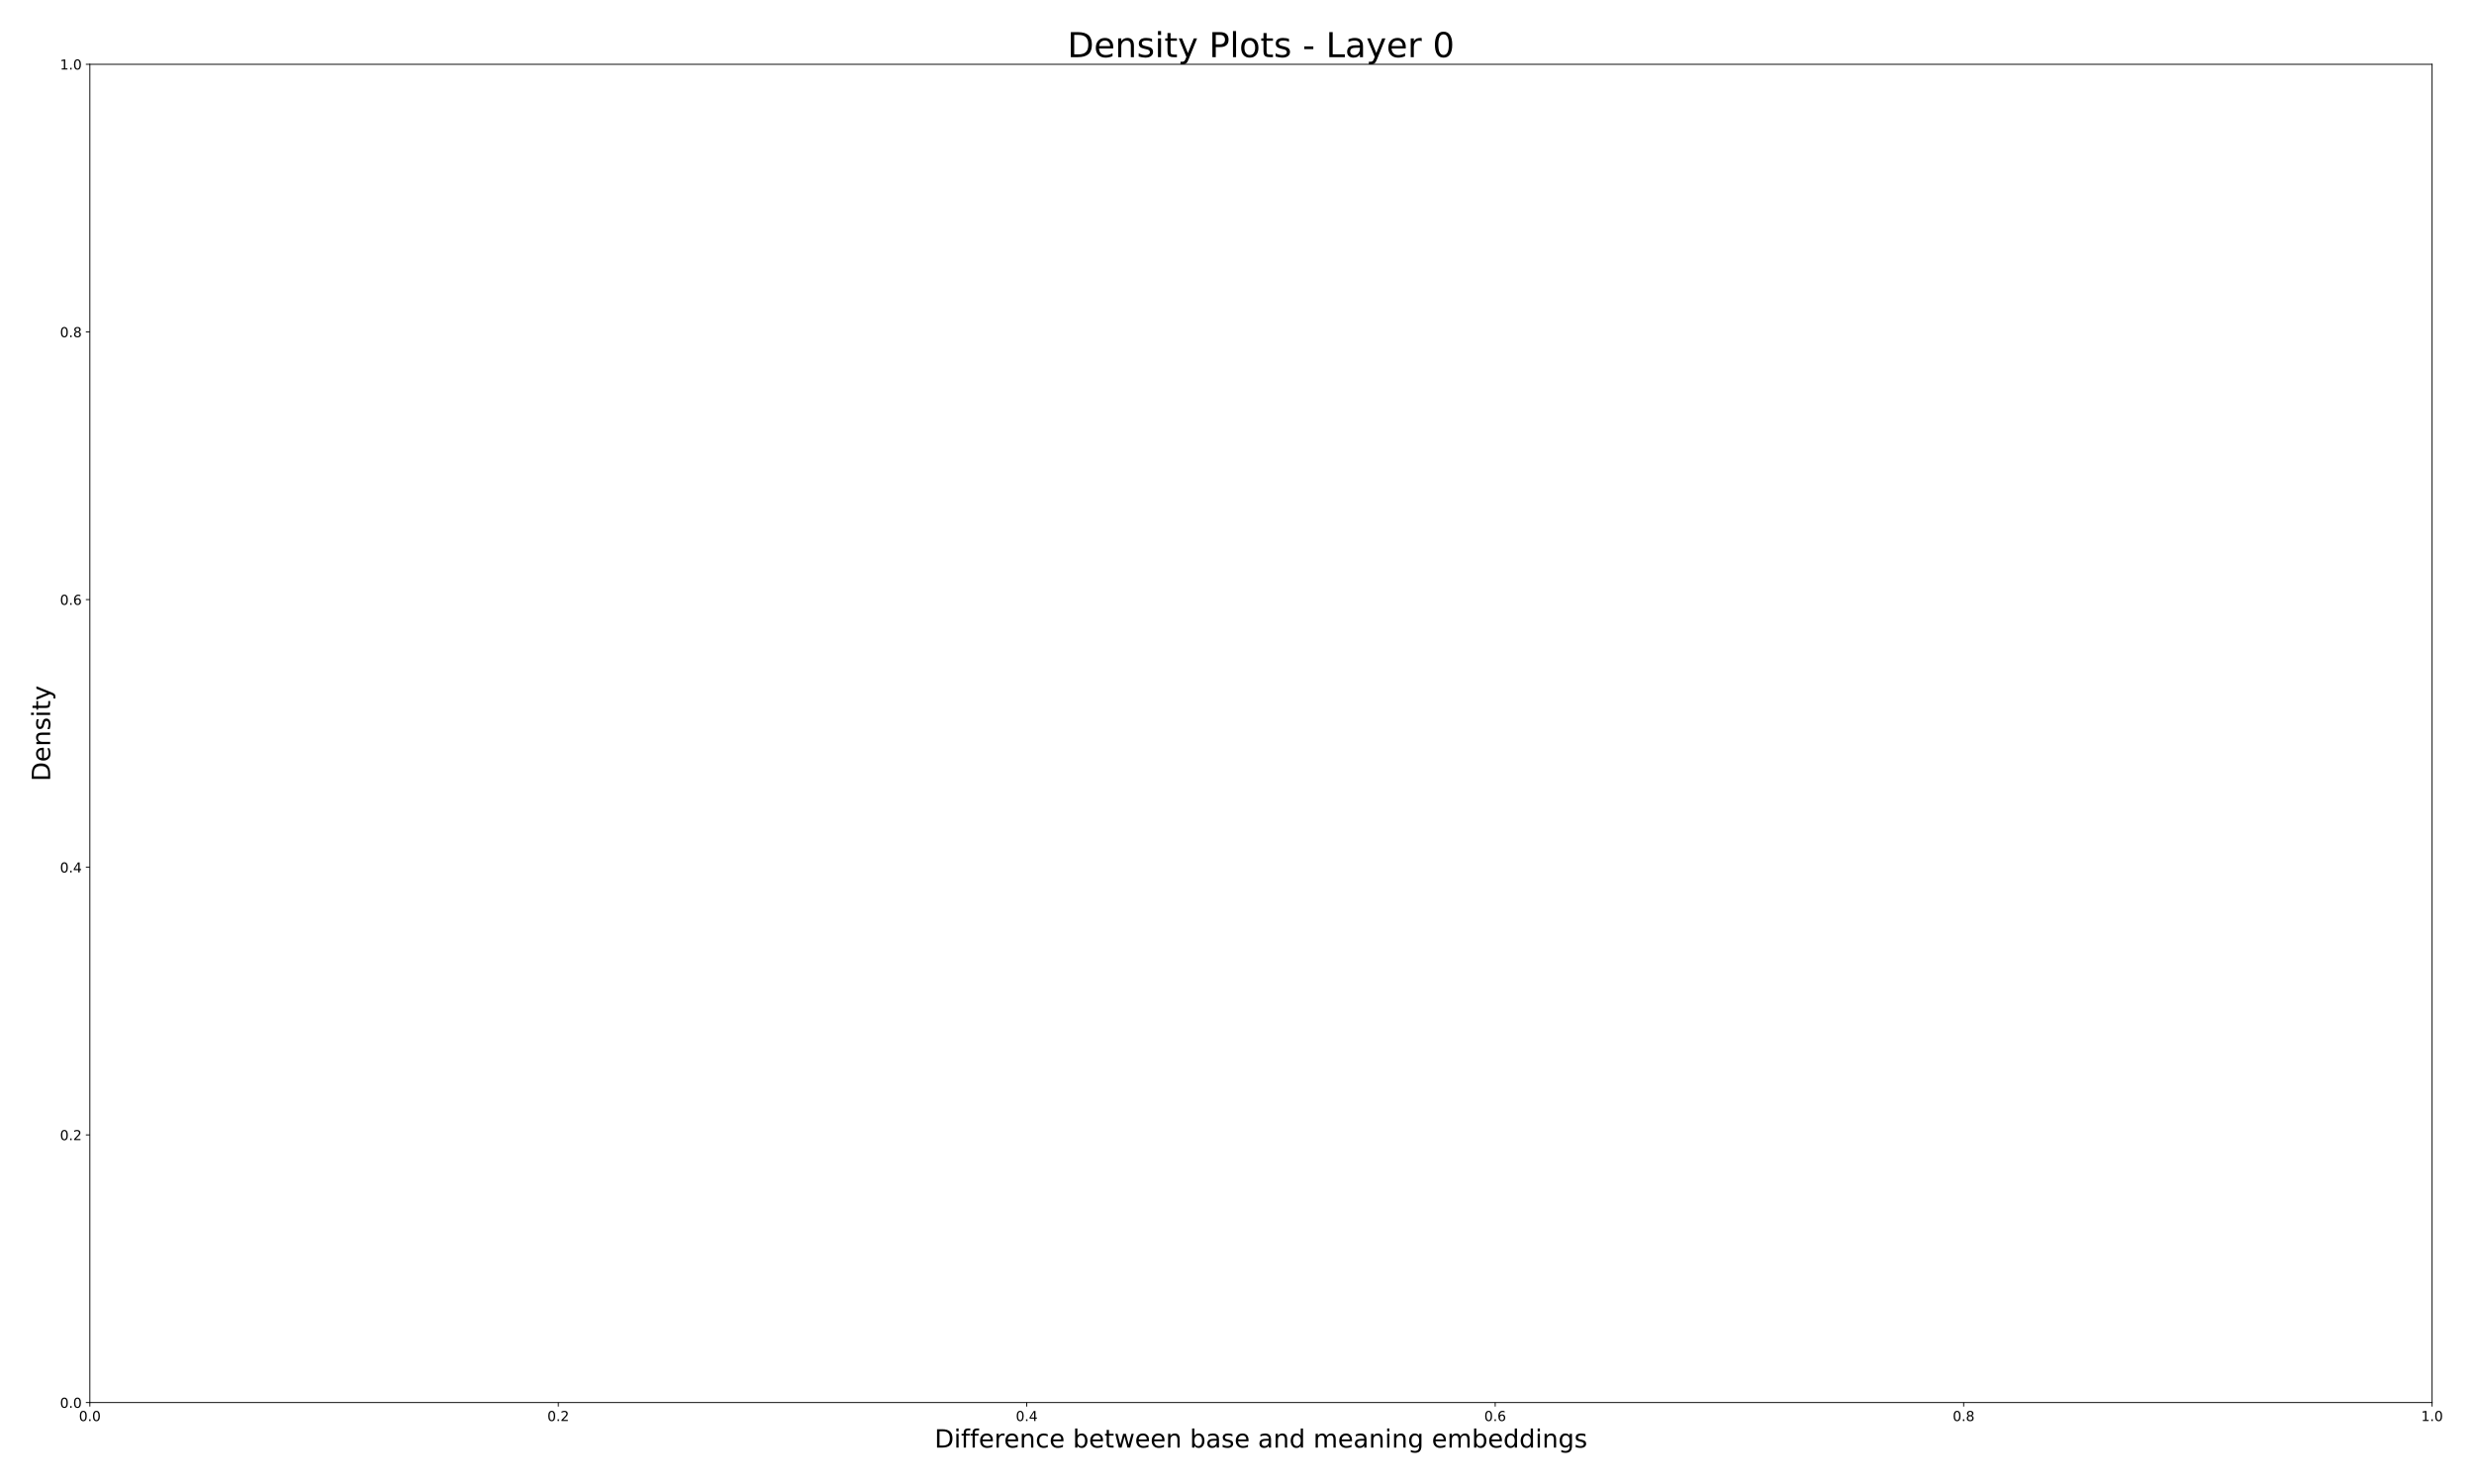
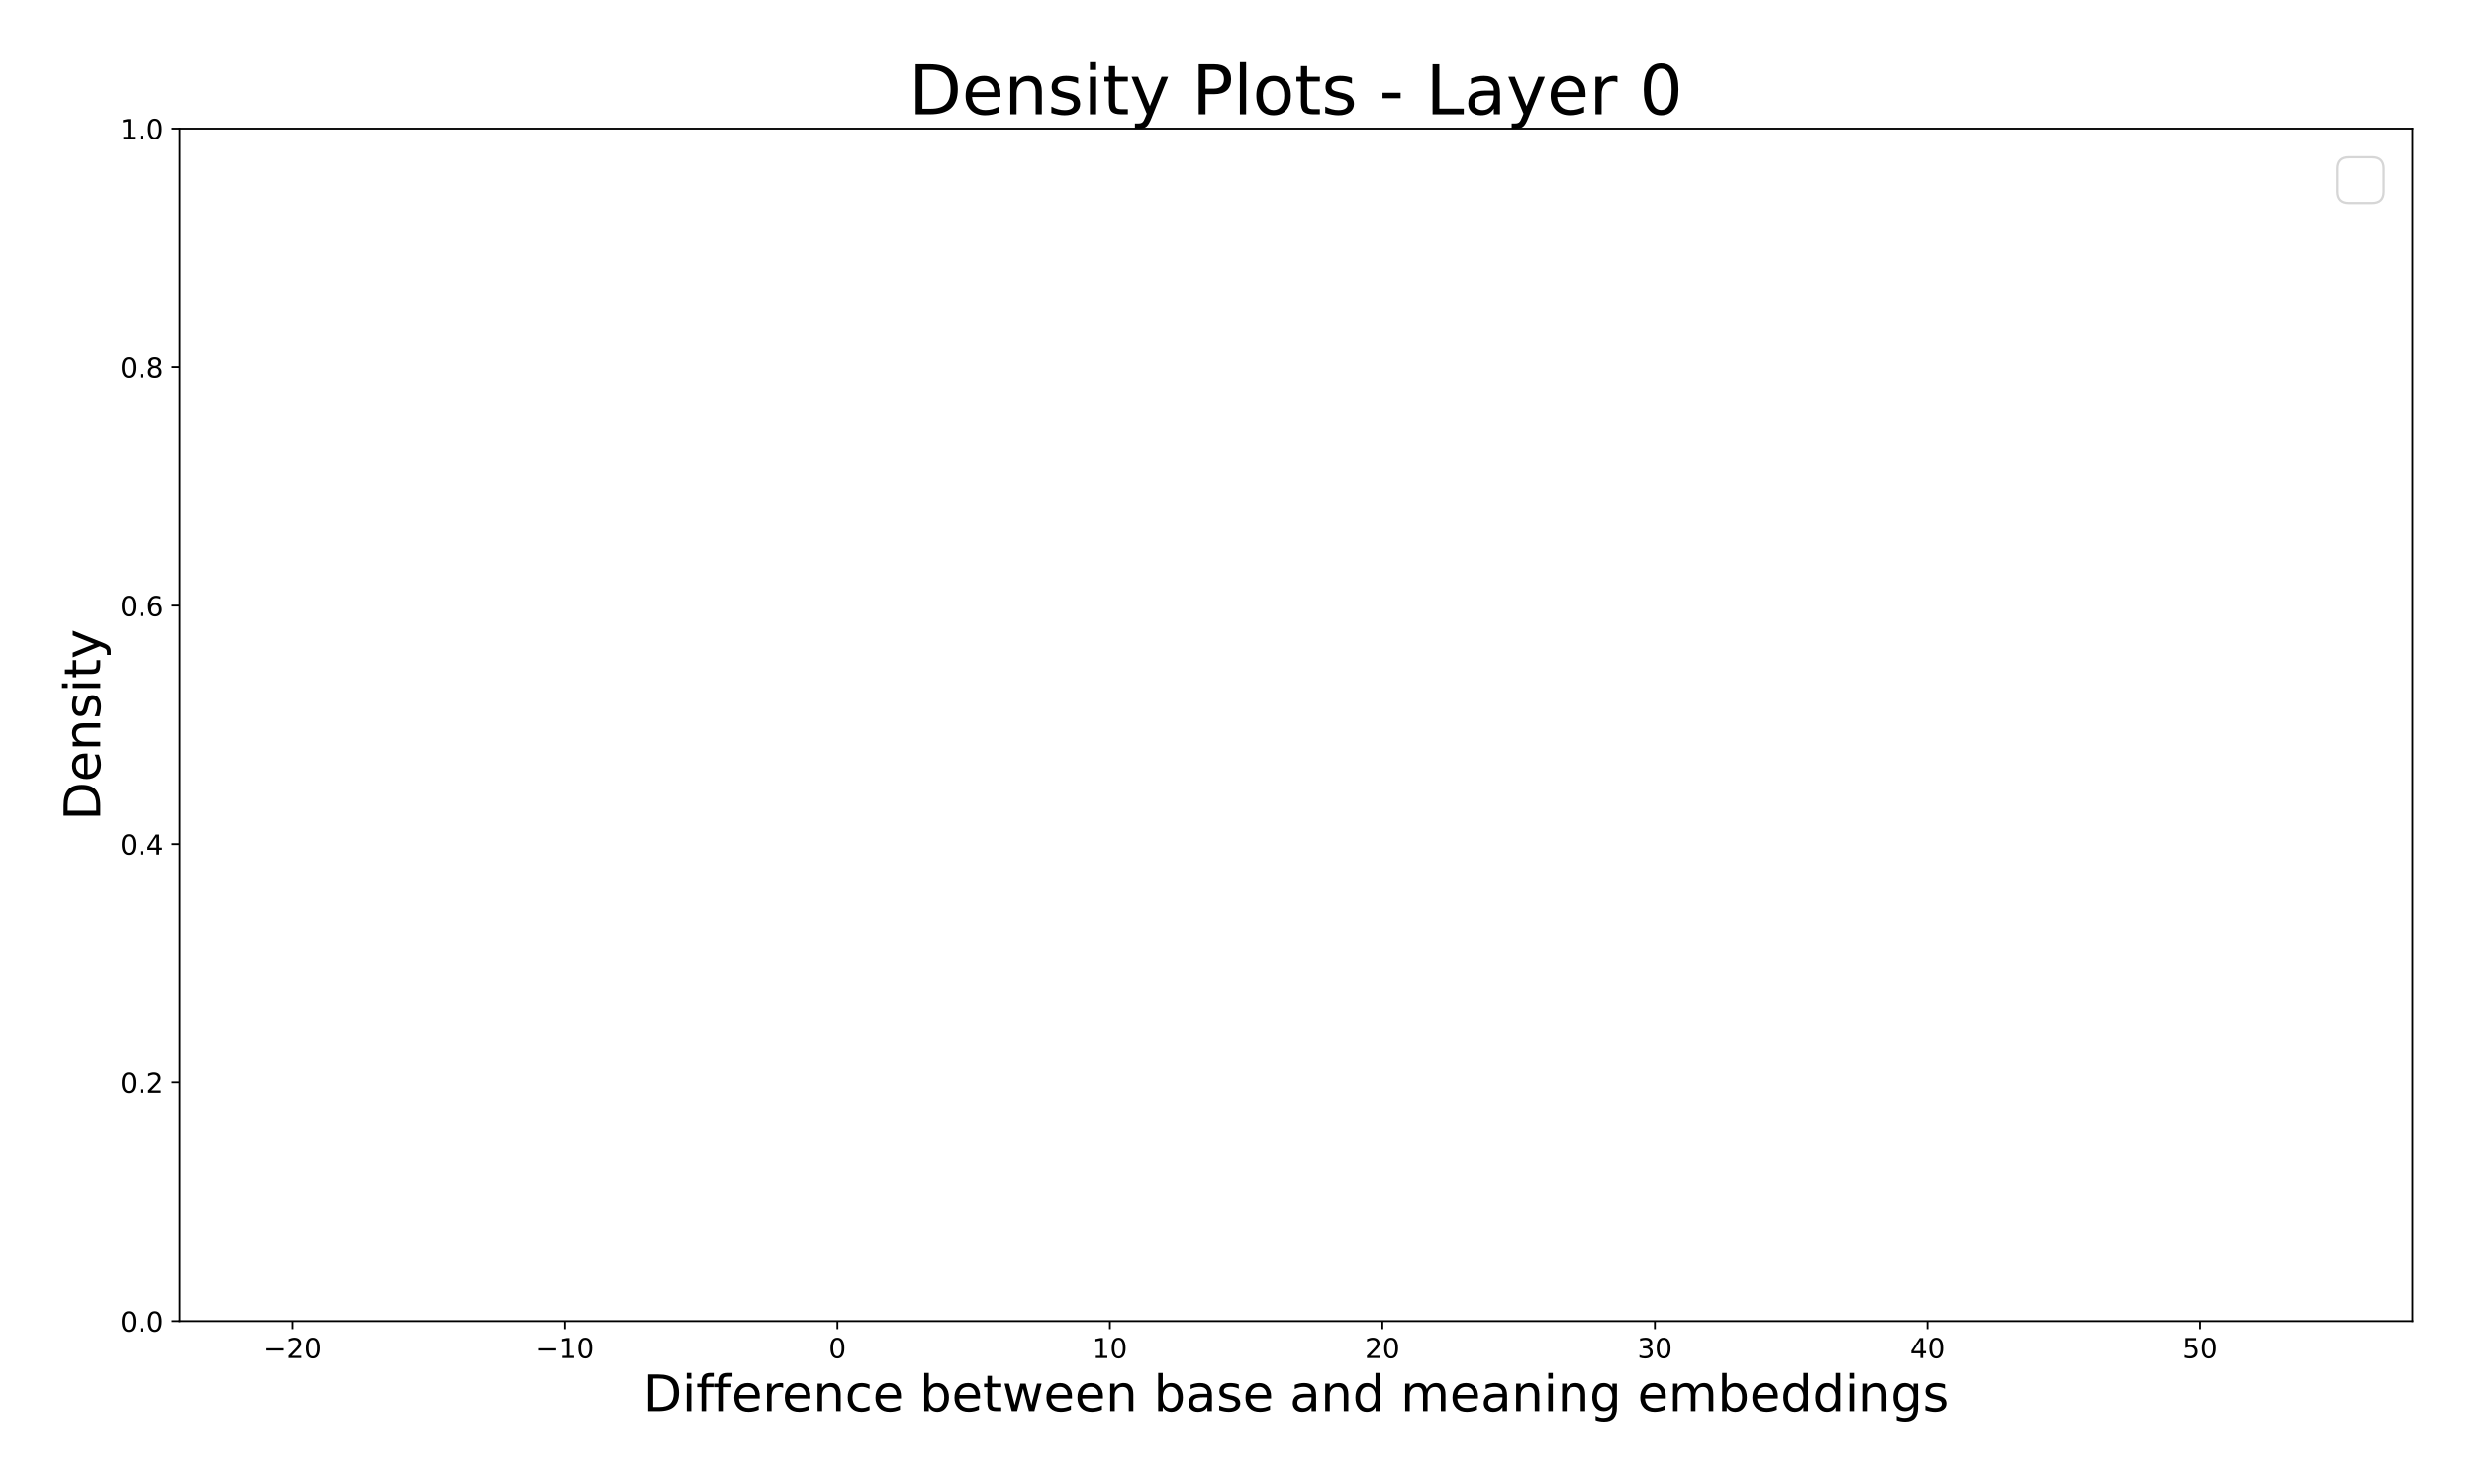
- <svg xmlns="http://www.w3.org/2000/svg" xmlns:xlink="http://www.w3.org/1999/xlink" width="2160pt" height="1296pt" viewBox="0 0 2160 1296" version="1.1">
+ <svg xmlns="http://www.w3.org/2000/svg" xmlns:xlink="http://www.w3.org/1999/xlink" width="1080pt" height="648pt" viewBox="0 0 1080 648" version="1.1">
  <defs>
    <style type="text/css">*{stroke-linejoin: round; stroke-linecap: butt}</style>
  </defs>
  <g id="figure_1">
    <g id="patch_1">
-       <path d="M 0 1296  L 2160 1296  L 2160 0  L 0 0  z " style="fill: #ffffff" />
+       <path d="M 0 648  L 1080 648  L 1080 0  L 0 0  z " style="fill: #ffffff" />
    </g>
    <g id="axes_1">
      <g id="patch_2">
-         <path d="M 78.455 1224.88  L 2123.415 1224.88  L 2123.415 56.16  L 78.455 56.16  z " style="fill: #ffffff" />
+         <path d="M 78.455 576.88  L 1053 576.88  L 1053 56.16  L 78.455 56.16  z " style="fill: #ffffff" />
      </g>
      <g id="matplotlib.axis_1">
        <g id="xtick_1">
          <g id="line2d_1">
            <defs>
-               <path id="md0243967de" d="M 0 0  L 0 3.5  " style="stroke: #000000; stroke-width: 0.8" />
+               <path id="mf5ed8571d3" d="M 0 0  L 0 3.5  " style="stroke: #000000; stroke-width: 0.8" />
            </defs>
            <g>
-               <use xlink:href="#md0243967de" x="78.455" y="1224.88" style="stroke: #000000; stroke-width: 0.8" />
+               <use xlink:href="#mf5ed8571d3" x="127.651" y="576.88" style="stroke: #000000; stroke-width: 0.8" />
            </g>
          </g>
          <g id="text_1">
-             <g transform="translate(68.91312 1240.998) scale(0.12 -0.12)">
-               <defs>
+             <g transform="translate(114.9886 592.9981) scale(0.12 -0.12)">
+               <defs>
+                 <path id="DejaVuSans-2212" d="M 678 2272  L 4684 2272  L 4684 1741  L 678 1741  L 678 2272  z " transform="scale(0.015625)" />
+                 <path id="DejaVuSans-32" d="M 1228 531  L 3431 531  L 3431 0  L 469 0  L 469 531  Q 828 903 1448 1529  Q 2069 2156 2228 2338  Q 2531 2678 2651 2914  Q 2772 3150 2772 3378  Q 2772 3750 2511 3984  Q 2250 4219 1831 4219  Q 1534 4219 1204 4116  Q 875 4013 500 3803  L 500 4441  Q 881 4594 1212 4672  Q 1544 4750 1819 4750  Q 2544 4750 2975 4387  Q 3406 4025 3406 3419  Q 3406 3131 3298 2873  Q 3191 2616 2906 2266  Q 2828 2175 2409 1742  Q 1991 1309 1228 531  z " transform="scale(0.015625)" />
                <path id="DejaVuSans-30" d="M 2034 4250  Q 1547 4250 1301 3770  Q 1056 3291 1056 2328  Q 1056 1369 1301 889  Q 1547 409 2034 409  Q 2525 409 2770 889  Q 3016 1369 3016 2328  Q 3016 3291 2770 3770  Q 2525 4250 2034 4250  z M 2034 4750  Q 2819 4750 3233 4129  Q 3647 3509 3647 2328  Q 3647 1150 3233 529  Q 2819 -91 2034 -91  Q 1250 -91 836 529  Q 422 1150 422 2328  Q 422 3509 836 4129  Q 1250 4750 2034 4750  z " transform="scale(0.015625)" />
-                 <path id="DejaVuSans-2e" d="M 684 794  L 1344 794  L 1344 0  L 684 0  L 684 794  z " transform="scale(0.015625)" />
-               </defs>
-               <use xlink:href="#DejaVuSans-30" />
-               <use xlink:href="#DejaVuSans-2e" x="63.623" />
-               <use xlink:href="#DejaVuSans-30" x="95.41" />
+               </defs>
+               <use xlink:href="#DejaVuSans-2212" />
+               <use xlink:href="#DejaVuSans-32" x="83.789" />
+               <use xlink:href="#DejaVuSans-30" x="147.412" />
            </g>
          </g>
        </g>
        <g id="xtick_2">
          <g id="line2d_2">
            <g>
-               <use xlink:href="#md0243967de" x="487.447" y="1224.88" style="stroke: #000000; stroke-width: 0.8" />
+               <use xlink:href="#mf5ed8571d3" x="246.605" y="576.88" style="stroke: #000000; stroke-width: 0.8" />
            </g>
          </g>
          <g id="text_2">
-             <g transform="translate(477.9051 1240.998) scale(0.12 -0.12)">
-               <defs>
-                 <path id="DejaVuSans-32" d="M 1228 531  L 3431 531  L 3431 0  L 469 0  L 469 531  Q 828 903 1448 1529  Q 2069 2156 2228 2338  Q 2531 2678 2651 2914  Q 2772 3150 2772 3378  Q 2772 3750 2511 3984  Q 2250 4219 1831 4219  Q 1534 4219 1204 4116  Q 875 4013 500 3803  L 500 4441  Q 881 4594 1212 4672  Q 1544 4750 1819 4750  Q 2544 4750 2975 4387  Q 3406 4025 3406 3419  Q 3406 3131 3298 2873  Q 3191 2616 2906 2266  Q 2828 2175 2409 1742  Q 1991 1309 1228 531  z " transform="scale(0.015625)" />
-               </defs>
-               <use xlink:href="#DejaVuSans-30" />
-               <use xlink:href="#DejaVuSans-2e" x="63.623" />
-               <use xlink:href="#DejaVuSans-32" x="95.41" />
+             <g transform="translate(233.9417 592.9981) scale(0.12 -0.12)">
+               <defs>
+                 <path id="DejaVuSans-31" d="M 794 531  L 1825 531  L 1825 4091  L 703 3866  L 703 4441  L 1819 4666  L 2450 4666  L 2450 531  L 3481 531  L 3481 0  L 794 0  L 794 531  z " transform="scale(0.015625)" />
+               </defs>
+               <use xlink:href="#DejaVuSans-2212" />
+               <use xlink:href="#DejaVuSans-31" x="83.789" />
+               <use xlink:href="#DejaVuSans-30" x="147.412" />
            </g>
          </g>
        </g>
        <g id="xtick_3">
          <g id="line2d_3">
            <g>
-               <use xlink:href="#md0243967de" x="896.439" y="1224.88" style="stroke: #000000; stroke-width: 0.8" />
+               <use xlink:href="#mf5ed8571d3" x="365.558" y="576.88" style="stroke: #000000; stroke-width: 0.8" />
            </g>
          </g>
          <g id="text_3">
-             <g transform="translate(886.8971 1240.998) scale(0.12 -0.12)">
-               <defs>
-                 <path id="DejaVuSans-34" d="M 2419 4116  L 825 1625  L 2419 1625  L 2419 4116  z M 2253 4666  L 3047 4666  L 3047 1625  L 3713 1625  L 3713 1100  L 3047 1100  L 3047 0  L 2419 0  L 2419 1100  L 313 1100  L 313 1709  L 2253 4666  z " transform="scale(0.015625)" />
-               </defs>
-               <use xlink:href="#DejaVuSans-30" />
-               <use xlink:href="#DejaVuSans-2e" x="63.623" />
-               <use xlink:href="#DejaVuSans-34" x="95.41" />
+             <g transform="translate(361.7401 592.9981) scale(0.12 -0.12)">
+               <use xlink:href="#DejaVuSans-30" />
            </g>
          </g>
        </g>
        <g id="xtick_4">
          <g id="line2d_4">
            <g>
-               <use xlink:href="#md0243967de" x="1305.431" y="1224.88" style="stroke: #000000; stroke-width: 0.8" />
+               <use xlink:href="#mf5ed8571d3" x="484.511" y="576.88" style="stroke: #000000; stroke-width: 0.8" />
            </g>
          </g>
          <g id="text_4">
-             <g transform="translate(1295.889 1240.998) scale(0.12 -0.12)">
-               <defs>
-                 <path id="DejaVuSans-36" d="M 2113 2584  Q 1688 2584 1439 2293  Q 1191 2003 1191 1497  Q 1191 994 1439 701  Q 1688 409 2113 409  Q 2538 409 2786 701  Q 3034 994 3034 1497  Q 3034 2003 2786 2293  Q 2538 2584 2113 2584  z M 3366 4563  L 3366 3988  Q 3128 4100 2886 4159  Q 2644 4219 2406 4219  Q 1781 4219 1451 3797  Q 1122 3375 1075 2522  Q 1259 2794 1537 2939  Q 1816 3084 2150 3084  Q 2853 3084 3261 2657  Q 3669 2231 3669 1497  Q 3669 778 3244 343  Q 2819 -91 2113 -91  Q 1303 -91 875 529  Q 447 1150 447 2328  Q 447 3434 972 4092  Q 1497 4750 2381 4750  Q 2619 4750 2861 4703  Q 3103 4656 3366 4563  z " transform="scale(0.015625)" />
-               </defs>
-               <use xlink:href="#DejaVuSans-30" />
-               <use xlink:href="#DejaVuSans-2e" x="63.623" />
-               <use xlink:href="#DejaVuSans-36" x="95.41" />
+             <g transform="translate(476.8757 592.9981) scale(0.12 -0.12)">
+               <use xlink:href="#DejaVuSans-31" />
+               <use xlink:href="#DejaVuSans-30" x="63.623" />
            </g>
          </g>
        </g>
        <g id="xtick_5">
          <g id="line2d_5">
            <g>
-               <use xlink:href="#md0243967de" x="1714.423" y="1224.88" style="stroke: #000000; stroke-width: 0.8" />
+               <use xlink:href="#mf5ed8571d3" x="603.464" y="576.88" style="stroke: #000000; stroke-width: 0.8" />
            </g>
          </g>
          <g id="text_5">
-             <g transform="translate(1704.881 1240.998) scale(0.12 -0.12)">
-               <defs>
-                 <path id="DejaVuSans-38" d="M 2034 2216  Q 1584 2216 1326 1975  Q 1069 1734 1069 1313  Q 1069 891 1326 650  Q 1584 409 2034 409  Q 2484 409 2743 651  Q 3003 894 3003 1313  Q 3003 1734 2745 1975  Q 2488 2216 2034 2216  z M 1403 2484  Q 997 2584 770 2862  Q 544 3141 544 3541  Q 544 4100 942 4425  Q 1341 4750 2034 4750  Q 2731 4750 3128 4425  Q 3525 4100 3525 3541  Q 3525 3141 3298 2862  Q 3072 2584 2669 2484  Q 3125 2378 3379 2068  Q 3634 1759 3634 1313  Q 3634 634 3220 271  Q 2806 -91 2034 -91  Q 1263 -91 848 271  Q 434 634 434 1313  Q 434 1759 690 2068  Q 947 2378 1403 2484  z M 1172 3481  Q 1172 3119 1398 2916  Q 1625 2713 2034 2713  Q 2441 2713 2670 2916  Q 2900 3119 2900 3481  Q 2900 3844 2670 4047  Q 2441 4250 2034 4250  Q 1625 4250 1398 4047  Q 1172 3844 1172 3481  z " transform="scale(0.015625)" />
-               </defs>
-               <use xlink:href="#DejaVuSans-30" />
-               <use xlink:href="#DejaVuSans-2e" x="63.623" />
-               <use xlink:href="#DejaVuSans-38" x="95.41" />
+             <g transform="translate(595.8288 592.9981) scale(0.12 -0.12)">
+               <use xlink:href="#DejaVuSans-32" />
+               <use xlink:href="#DejaVuSans-30" x="63.623" />
            </g>
          </g>
        </g>
        <g id="xtick_6">
          <g id="line2d_6">
            <g>
-               <use xlink:href="#md0243967de" x="2123.415" y="1224.88" style="stroke: #000000; stroke-width: 0.8" />
+               <use xlink:href="#mf5ed8571d3" x="722.417" y="576.88" style="stroke: #000000; stroke-width: 0.8" />
            </g>
          </g>
          <g id="text_6">
-             <g transform="translate(2113.873 1240.998) scale(0.12 -0.12)">
-               <defs>
-                 <path id="DejaVuSans-31" d="M 794 531  L 1825 531  L 1825 4091  L 703 3866  L 703 4441  L 1819 4666  L 2450 4666  L 2450 531  L 3481 531  L 3481 0  L 794 0  L 794 531  z " transform="scale(0.015625)" />
-               </defs>
-               <use xlink:href="#DejaVuSans-31" />
-               <use xlink:href="#DejaVuSans-2e" x="63.623" />
-               <use xlink:href="#DejaVuSans-30" x="95.41" />
-             </g>
-           </g>
-         </g>
-         <g id="text_7">
-           <g transform="translate(815.9508 1264.21) scale(0.22 -0.22)">
+             <g transform="translate(714.7819 592.9981) scale(0.12 -0.12)">
+               <defs>
+                 <path id="DejaVuSans-33" d="M 2597 2516  Q 3050 2419 3304 2112  Q 3559 1806 3559 1356  Q 3559 666 3084 287  Q 2609 -91 1734 -91  Q 1441 -91 1130 -33  Q 819 25 488 141  L 488 750  Q 750 597 1062 519  Q 1375 441 1716 441  Q 2309 441 2620 675  Q 2931 909 2931 1356  Q 2931 1769 2642 2001  Q 2353 2234 1838 2234  L 1294 2234  L 1294 2753  L 1863 2753  Q 2328 2753 2575 2939  Q 2822 3125 2822 3475  Q 2822 3834 2567 4026  Q 2313 4219 1838 4219  Q 1578 4219 1281 4162  Q 984 4106 628 3988  L 628 4550  Q 988 4650 1302 4700  Q 1616 4750 1894 4750  Q 2613 4750 3031 4423  Q 3450 4097 3450 3541  Q 3450 3153 3228 2886  Q 3006 2619 2597 2516  z " transform="scale(0.015625)" />
+               </defs>
+               <use xlink:href="#DejaVuSans-33" />
+               <use xlink:href="#DejaVuSans-30" x="63.623" />
+             </g>
+           </g>
+         </g>
+         <g id="xtick_7">
+           <g id="line2d_7">
+             <g>
+               <use xlink:href="#mf5ed8571d3" x="841.37" y="576.88" style="stroke: #000000; stroke-width: 0.8" />
+             </g>
+           </g>
+           <g id="text_7">
+             <g transform="translate(833.7349 592.9981) scale(0.12 -0.12)">
+               <defs>
+                 <path id="DejaVuSans-34" d="M 2419 4116  L 825 1625  L 2419 1625  L 2419 4116  z M 2253 4666  L 3047 4666  L 3047 1625  L 3713 1625  L 3713 1100  L 3047 1100  L 3047 0  L 2419 0  L 2419 1100  L 313 1100  L 313 1709  L 2253 4666  z " transform="scale(0.015625)" />
+               </defs>
+               <use xlink:href="#DejaVuSans-34" />
+               <use xlink:href="#DejaVuSans-30" x="63.623" />
+             </g>
+           </g>
+         </g>
+         <g id="xtick_8">
+           <g id="line2d_8">
+             <g>
+               <use xlink:href="#mf5ed8571d3" x="960.323" y="576.88" style="stroke: #000000; stroke-width: 0.8" />
+             </g>
+           </g>
+           <g id="text_8">
+             <g transform="translate(952.688 592.9981) scale(0.12 -0.12)">
+               <defs>
+                 <path id="DejaVuSans-35" d="M 691 4666  L 3169 4666  L 3169 4134  L 1269 4134  L 1269 2991  Q 1406 3038 1543 3061  Q 1681 3084 1819 3084  Q 2600 3084 3056 2656  Q 3513 2228 3513 1497  Q 3513 744 3044 326  Q 2575 -91 1722 -91  Q 1428 -91 1123 -41  Q 819 9 494 109  L 494 744  Q 775 591 1075 516  Q 1375 441 1709 441  Q 2250 441 2565 725  Q 2881 1009 2881 1497  Q 2881 1984 2565 2268  Q 2250 2553 1709 2553  Q 1456 2553 1204 2497  Q 953 2441 691 2322  L 691 4666  z " transform="scale(0.015625)" />
+               </defs>
+               <use xlink:href="#DejaVuSans-35" />
+               <use xlink:href="#DejaVuSans-30" x="63.623" />
+             </g>
+           </g>
+         </g>
+         <g id="text_9">
+           <g transform="translate(280.7433 616.2103) scale(0.22 -0.22)">
            <defs>
              <path id="DejaVuSans-44" d="M 1259 4147  L 1259 519  L 2022 519  Q 2988 519 3436 956  Q 3884 1394 3884 2338  Q 3884 3275 3436 3711  Q 2988 4147 2022 4147  L 1259 4147  z M 628 4666  L 1925 4666  Q 3281 4666 3915 4102  Q 4550 3538 4550 2338  Q 4550 1131 3912 565  Q 3275 0 1925 0  L 628 0  L 628 4666  z " transform="scale(0.015625)" />
              <path id="DejaVuSans-69" d="M 603 3500  L 1178 3500  L 1178 0  L 603 0  L 603 3500  z M 603 4863  L 1178 4863  L 1178 4134  L 603 4134  L 603 4863  z " transform="scale(0.015625)" />
              <path id="DejaVuSans-66" d="M 2375 4863  L 2375 4384  L 1825 4384  Q 1516 4384 1395 4259  Q 1275 4134 1275 3809  L 1275 3500  L 2222 3500  L 2222 3053  L 1275 3053  L 1275 0  L 697 0  L 697 3053  L 147 3053  L 147 3500  L 697 3500  L 697 3744  Q 697 4328 969 4595  Q 1241 4863 1831 4863  L 2375 4863  z " transform="scale(0.015625)" />
              <path id="DejaVuSans-65" d="M 3597 1894  L 3597 1613  L 953 1613  Q 991 1019 1311 708  Q 1631 397 2203 397  Q 2534 397 2845 478  Q 3156 559 3463 722  L 3463 178  Q 3153 47 2828 -22  Q 2503 -91 2169 -91  Q 1331 -91 842 396  Q 353 884 353 1716  Q 353 2575 817 3079  Q 1281 3584 2069 3584  Q 2775 3584 3186 3129  Q 3597 2675 3597 1894  z M 3022 2063  Q 3016 2534 2758 2815  Q 2500 3097 2075 3097  Q 1594 3097 1305 2825  Q 1016 2553 972 2059  L 3022 2063  z " transform="scale(0.015625)" />
              <path id="DejaVuSans-72" d="M 2631 2963  Q 2534 3019 2420 3045  Q 2306 3072 2169 3072  Q 1681 3072 1420 2755  Q 1159 2438 1159 1844  L 1159 0  L 581 0  L 581 3500  L 1159 3500  L 1159 2956  Q 1341 3275 1631 3429  Q 1922 3584 2338 3584  Q 2397 3584 2469 3576  Q 2541 3569 2628 3553  L 2631 2963  z " transform="scale(0.015625)" />
              <path id="DejaVuSans-6e" d="M 3513 2113  L 3513 0  L 2938 0  L 2938 2094  Q 2938 2591 2744 2837  Q 2550 3084 2163 3084  Q 1697 3084 1428 2787  Q 1159 2491 1159 1978  L 1159 0  L 581 0  L 581 3500  L 1159 3500  L 1159 2956  Q 1366 3272 1645 3428  Q 1925 3584 2291 3584  Q 2894 3584 3203 3211  Q 3513 2838 3513 2113  z " transform="scale(0.015625)" />
              <path id="DejaVuSans-63" d="M 3122 3366  L 3122 2828  Q 2878 2963 2633 3030  Q 2388 3097 2138 3097  Q 1578 3097 1268 2742  Q 959 2388 959 1747  Q 959 1106 1268 751  Q 1578 397 2138 397  Q 2388 397 2633 464  Q 2878 531 3122 666  L 3122 134  Q 2881 22 2623 -34  Q 2366 -91 2075 -91  Q 1284 -91 818 406  Q 353 903 353 1747  Q 353 2603 823 3093  Q 1294 3584 2113 3584  Q 2378 3584 2631 3529  Q 2884 3475 3122 3366  z " transform="scale(0.015625)" />
              <path id="DejaVuSans-20" transform="scale(0.015625)" />
              <path id="DejaVuSans-62" d="M 3116 1747  Q 3116 2381 2855 2742  Q 2594 3103 2138 3103  Q 1681 3103 1420 2742  Q 1159 2381 1159 1747  Q 1159 1113 1420 752  Q 1681 391 2138 391  Q 2594 391 2855 752  Q 3116 1113 3116 1747  z M 1159 2969  Q 1341 3281 1617 3432  Q 1894 3584 2278 3584  Q 2916 3584 3314 3078  Q 3713 2572 3713 1747  Q 3713 922 3314 415  Q 2916 -91 2278 -91  Q 1894 -91 1617 61  Q 1341 213 1159 525  L 1159 0  L 581 0  L 581 4863  L 1159 4863  L 1159 2969  z " transform="scale(0.015625)" />
              <path id="DejaVuSans-74" d="M 1172 4494  L 1172 3500  L 2356 3500  L 2356 3053  L 1172 3053  L 1172 1153  Q 1172 725 1289 603  Q 1406 481 1766 481  L 2356 481  L 2356 0  L 1766 0  Q 1100 0 847 248  Q 594 497 594 1153  L 594 3053  L 172 3053  L 172 3500  L 594 3500  L 594 4494  L 1172 4494  z " transform="scale(0.015625)" />
              <path id="DejaVuSans-77" d="M 269 3500  L 844 3500  L 1563 769  L 2278 3500  L 2956 3500  L 3675 769  L 4391 3500  L 4966 3500  L 4050 0  L 3372 0  L 2619 2869  L 1863 0  L 1184 0  L 269 3500  z " transform="scale(0.015625)" />
              <path id="DejaVuSans-61" d="M 2194 1759  Q 1497 1759 1228 1600  Q 959 1441 959 1056  Q 959 750 1161 570  Q 1363 391 1709 391  Q 2188 391 2477 730  Q 2766 1069 2766 1631  L 2766 1759  L 2194 1759  z M 3341 1997  L 3341 0  L 2766 0  L 2766 531  Q 2569 213 2275 61  Q 1981 -91 1556 -91  Q 1019 -91 701 211  Q 384 513 384 1019  Q 384 1609 779 1909  Q 1175 2209 1959 2209  L 2766 2209  L 2766 2266  Q 2766 2663 2505 2880  Q 2244 3097 1772 3097  Q 1472 3097 1187 3025  Q 903 2953 641 2809  L 641 3341  Q 956 3463 1253 3523  Q 1550 3584 1831 3584  Q 2591 3584 2966 3190  Q 3341 2797 3341 1997  z " transform="scale(0.015625)" />
              <path id="DejaVuSans-73" d="M 2834 3397  L 2834 2853  Q 2591 2978 2328 3040  Q 2066 3103 1784 3103  Q 1356 3103 1142 2972  Q 928 2841 928 2578  Q 928 2378 1081 2264  Q 1234 2150 1697 2047  L 1894 2003  Q 2506 1872 2764 1633  Q 3022 1394 3022 966  Q 3022 478 2636 193  Q 2250 -91 1575 -91  Q 1294 -91 989 -36  Q 684 19 347 128  L 347 722  Q 666 556 975 473  Q 1284 391 1588 391  Q 1994 391 2212 530  Q 2431 669 2431 922  Q 2431 1156 2273 1281  Q 2116 1406 1581 1522  L 1381 1569  Q 847 1681 609 1914  Q 372 2147 372 2553  Q 372 3047 722 3315  Q 1072 3584 1716 3584  Q 2034 3584 2315 3537  Q 2597 3491 2834 3397  z " transform="scale(0.015625)" />
              <path id="DejaVuSans-64" d="M 2906 2969  L 2906 4863  L 3481 4863  L 3481 0  L 2906 0  L 2906 525  Q 2725 213 2448 61  Q 2172 -91 1784 -91  Q 1150 -91 751 415  Q 353 922 353 1747  Q 353 2572 751 3078  Q 1150 3584 1784 3584  Q 2172 3584 2448 3432  Q 2725 3281 2906 2969  z M 947 1747  Q 947 1113 1208 752  Q 1469 391 1925 391  Q 2381 391 2643 752  Q 2906 1113 2906 1747  Q 2906 2381 2643 2742  Q 2381 3103 1925 3103  Q 1469 3103 1208 2742  Q 947 2381 947 1747  z " transform="scale(0.015625)" />
              <path id="DejaVuSans-6d" d="M 3328 2828  Q 3544 3216 3844 3400  Q 4144 3584 4550 3584  Q 5097 3584 5394 3201  Q 5691 2819 5691 2113  L 5691 0  L 5113 0  L 5113 2094  Q 5113 2597 4934 2840  Q 4756 3084 4391 3084  Q 3944 3084 3684 2787  Q 3425 2491 3425 1978  L 3425 0  L 2847 0  L 2847 2094  Q 2847 2600 2669 2842  Q 2491 3084 2119 3084  Q 1678 3084 1418 2786  Q 1159 2488 1159 1978  L 1159 0  L 581 0  L 581 3500  L 1159 3500  L 1159 2956  Q 1356 3278 1631 3431  Q 1906 3584 2284 3584  Q 2666 3584 2933 3390  Q 3200 3197 3328 2828  z " transform="scale(0.015625)" />
              <path id="DejaVuSans-67" d="M 2906 1791  Q 2906 2416 2648 2759  Q 2391 3103 1925 3103  Q 1463 3103 1205 2759  Q 947 2416 947 1791  Q 947 1169 1205 825  Q 1463 481 1925 481  Q 2391 481 2648 825  Q 2906 1169 2906 1791  z M 3481 434  Q 3481 -459 3084 -895  Q 2688 -1331 1869 -1331  Q 1566 -1331 1297 -1286  Q 1028 -1241 775 -1147  L 775 -588  Q 1028 -725 1275 -790  Q 1522 -856 1778 -856  Q 2344 -856 2625 -561  Q 2906 -266 2906 331  L 2906 616  Q 2728 306 2450 153  Q 2172 0 1784 0  Q 1141 0 747 490  Q 353 981 353 1791  Q 353 2603 747 3093  Q 1141 3584 1784 3584  Q 2172 3584 2450 3431  Q 2728 3278 2906 2969  L 2906 3500  L 3481 3500  L 3481 434  z " transform="scale(0.015625)" />
            </defs>
            <use xlink:href="#DejaVuSans-44" />
            <use xlink:href="#DejaVuSans-69" x="77.002" />
            <use xlink:href="#DejaVuSans-66" x="104.785" />
            <use xlink:href="#DejaVuSans-66" x="139.99" />
            <use xlink:href="#DejaVuSans-65" x="175.195" />
            <use xlink:href="#DejaVuSans-72" x="236.719" />
            <use xlink:href="#DejaVuSans-65" x="275.582" />
            <use xlink:href="#DejaVuSans-6e" x="337.105" />
            <use xlink:href="#DejaVuSans-63" x="400.484" />
            <use xlink:href="#DejaVuSans-65" x="455.465" />
            <use xlink:href="#DejaVuSans-20" x="516.988" />
            <use xlink:href="#DejaVuSans-62" x="548.775" />
            <use xlink:href="#DejaVuSans-65" x="612.252" />
            <use xlink:href="#DejaVuSans-74" x="673.775" />
            <use xlink:href="#DejaVuSans-77" x="712.984" />
            <use xlink:href="#DejaVuSans-65" x="794.771" />
            <use xlink:href="#DejaVuSans-65" x="856.295" />
            <use xlink:href="#DejaVuSans-6e" x="917.818" />
            <use xlink:href="#DejaVuSans-20" x="981.197" />
            <use xlink:href="#DejaVuSans-62" x="1012.984" />
            <use xlink:href="#DejaVuSans-61" x="1076.461" />
            <use xlink:href="#DejaVuSans-73" x="1137.74" />
            <use xlink:href="#DejaVuSans-65" x="1189.84" />
            <use xlink:href="#DejaVuSans-20" x="1251.363" />
            <use xlink:href="#DejaVuSans-61" x="1283.15" />
            <use xlink:href="#DejaVuSans-6e" x="1344.43" />
            <use xlink:href="#DejaVuSans-64" x="1407.809" />
            <use xlink:href="#DejaVuSans-20" x="1471.285" />
            <use xlink:href="#DejaVuSans-6d" x="1503.072" />
            <use xlink:href="#DejaVuSans-65" x="1600.484" />
            <use xlink:href="#DejaVuSans-61" x="1662.008" />
            <use xlink:href="#DejaVuSans-6e" x="1723.287" />
            <use xlink:href="#DejaVuSans-69" x="1786.666" />
            <use xlink:href="#DejaVuSans-6e" x="1814.449" />
            <use xlink:href="#DejaVuSans-67" x="1877.828" />
            <use xlink:href="#DejaVuSans-20" x="1941.305" />
            <use xlink:href="#DejaVuSans-65" x="1973.092" />
            <use xlink:href="#DejaVuSans-6d" x="2034.615" />
            <use xlink:href="#DejaVuSans-62" x="2132.027" />
            <use xlink:href="#DejaVuSans-65" x="2195.504" />
            <use xlink:href="#DejaVuSans-64" x="2257.027" />
            <use xlink:href="#DejaVuSans-64" x="2320.504" />
            <use xlink:href="#DejaVuSans-69" x="2383.98" />
            <use xlink:href="#DejaVuSans-6e" x="2411.764" />
            <use xlink:href="#DejaVuSans-67" x="2475.143" />
            <use xlink:href="#DejaVuSans-73" x="2538.619" />
          </g>
        </g>
      </g>
      <g id="matplotlib.axis_2">
        <g id="ytick_1">
-           <g id="line2d_7">
+           <g id="line2d_9">
            <defs>
-               <path id="m2f24dd870c" d="M 0 0  L -3.5 0  " style="stroke: #000000; stroke-width: 0.8" />
+               <path id="m520f1c61b8" d="M 0 0  L -3.5 0  " style="stroke: #000000; stroke-width: 0.8" />
            </defs>
            <g>
-               <use xlink:href="#m2f24dd870c" x="78.455" y="1224.88" style="stroke: #000000; stroke-width: 0.8" />
-             </g>
-           </g>
-           <g id="text_8">
-             <g transform="translate(52.37125 1229.439) scale(0.12 -0.12)">
+               <use xlink:href="#m520f1c61b8" x="78.455" y="576.88" style="stroke: #000000; stroke-width: 0.8" />
+             </g>
+           </g>
+           <g id="text_10">
+             <g transform="translate(52.37125 581.4391) scale(0.12 -0.12)">
+               <defs>
+                 <path id="DejaVuSans-2e" d="M 684 794  L 1344 794  L 1344 0  L 684 0  L 684 794  z " transform="scale(0.015625)" />
+               </defs>
              <use xlink:href="#DejaVuSans-30" />
              <use xlink:href="#DejaVuSans-2e" x="63.623" />
              <use xlink:href="#DejaVuSans-30" x="95.41" />
            </g>
          </g>
        </g>
        <g id="ytick_2">
-           <g id="line2d_8">
-             <g>
-               <use xlink:href="#m2f24dd870c" x="78.455" y="991.136" style="stroke: #000000; stroke-width: 0.8" />
-             </g>
-           </g>
-           <g id="text_9">
-             <g transform="translate(52.37125 995.6951) scale(0.12 -0.12)">
+           <g id="line2d_10">
+             <g>
+               <use xlink:href="#m520f1c61b8" x="78.455" y="472.736" style="stroke: #000000; stroke-width: 0.8" />
+             </g>
+           </g>
+           <g id="text_11">
+             <g transform="translate(52.37125 477.2951) scale(0.12 -0.12)">
              <use xlink:href="#DejaVuSans-30" />
              <use xlink:href="#DejaVuSans-2e" x="63.623" />
              <use xlink:href="#DejaVuSans-32" x="95.41" />
            </g>
          </g>
        </g>
        <g id="ytick_3">
-           <g id="line2d_9">
-             <g>
-               <use xlink:href="#m2f24dd870c" x="78.455" y="757.392" style="stroke: #000000; stroke-width: 0.8" />
-             </g>
-           </g>
-           <g id="text_10">
-             <g transform="translate(52.37125 761.9511) scale(0.12 -0.12)">
+           <g id="line2d_11">
+             <g>
+               <use xlink:href="#m520f1c61b8" x="78.455" y="368.592" style="stroke: #000000; stroke-width: 0.8" />
+             </g>
+           </g>
+           <g id="text_12">
+             <g transform="translate(52.37125 373.1511) scale(0.12 -0.12)">
              <use xlink:href="#DejaVuSans-30" />
              <use xlink:href="#DejaVuSans-2e" x="63.623" />
              <use xlink:href="#DejaVuSans-34" x="95.41" />
            </g>
          </g>
        </g>
        <g id="ytick_4">
-           <g id="line2d_10">
-             <g>
-               <use xlink:href="#m2f24dd870c" x="78.455" y="523.648" style="stroke: #000000; stroke-width: 0.8" />
-             </g>
-           </g>
-           <g id="text_11">
-             <g transform="translate(52.37125 528.2071) scale(0.12 -0.12)">
+           <g id="line2d_12">
+             <g>
+               <use xlink:href="#m520f1c61b8" x="78.455" y="264.448" style="stroke: #000000; stroke-width: 0.8" />
+             </g>
+           </g>
+           <g id="text_13">
+             <g transform="translate(52.37125 269.0071) scale(0.12 -0.12)">
+               <defs>
+                 <path id="DejaVuSans-36" d="M 2113 2584  Q 1688 2584 1439 2293  Q 1191 2003 1191 1497  Q 1191 994 1439 701  Q 1688 409 2113 409  Q 2538 409 2786 701  Q 3034 994 3034 1497  Q 3034 2003 2786 2293  Q 2538 2584 2113 2584  z M 3366 4563  L 3366 3988  Q 3128 4100 2886 4159  Q 2644 4219 2406 4219  Q 1781 4219 1451 3797  Q 1122 3375 1075 2522  Q 1259 2794 1537 2939  Q 1816 3084 2150 3084  Q 2853 3084 3261 2657  Q 3669 2231 3669 1497  Q 3669 778 3244 343  Q 2819 -91 2113 -91  Q 1303 -91 875 529  Q 447 1150 447 2328  Q 447 3434 972 4092  Q 1497 4750 2381 4750  Q 2619 4750 2861 4703  Q 3103 4656 3366 4563  z " transform="scale(0.015625)" />
+               </defs>
              <use xlink:href="#DejaVuSans-30" />
              <use xlink:href="#DejaVuSans-2e" x="63.623" />
              <use xlink:href="#DejaVuSans-36" x="95.41" />
            </g>
          </g>
        </g>
        <g id="ytick_5">
-           <g id="line2d_11">
-             <g>
-               <use xlink:href="#m2f24dd870c" x="78.455" y="289.904" style="stroke: #000000; stroke-width: 0.8" />
-             </g>
-           </g>
-           <g id="text_12">
-             <g transform="translate(52.37125 294.4631) scale(0.12 -0.12)">
+           <g id="line2d_13">
+             <g>
+               <use xlink:href="#m520f1c61b8" x="78.455" y="160.304" style="stroke: #000000; stroke-width: 0.8" />
+             </g>
+           </g>
+           <g id="text_14">
+             <g transform="translate(52.37125 164.8631) scale(0.12 -0.12)">
+               <defs>
+                 <path id="DejaVuSans-38" d="M 2034 2216  Q 1584 2216 1326 1975  Q 1069 1734 1069 1313  Q 1069 891 1326 650  Q 1584 409 2034 409  Q 2484 409 2743 651  Q 3003 894 3003 1313  Q 3003 1734 2745 1975  Q 2488 2216 2034 2216  z M 1403 2484  Q 997 2584 770 2862  Q 544 3141 544 3541  Q 544 4100 942 4425  Q 1341 4750 2034 4750  Q 2731 4750 3128 4425  Q 3525 4100 3525 3541  Q 3525 3141 3298 2862  Q 3072 2584 2669 2484  Q 3125 2378 3379 2068  Q 3634 1759 3634 1313  Q 3634 634 3220 271  Q 2806 -91 2034 -91  Q 1263 -91 848 271  Q 434 634 434 1313  Q 434 1759 690 2068  Q 947 2378 1403 2484  z M 1172 3481  Q 1172 3119 1398 2916  Q 1625 2713 2034 2713  Q 2441 2713 2670 2916  Q 2900 3119 2900 3481  Q 2900 3844 2670 4047  Q 2441 4250 2034 4250  Q 1625 4250 1398 4047  Q 1172 3844 1172 3481  z " transform="scale(0.015625)" />
+               </defs>
              <use xlink:href="#DejaVuSans-30" />
              <use xlink:href="#DejaVuSans-2e" x="63.623" />
              <use xlink:href="#DejaVuSans-38" x="95.41" />
            </g>
          </g>
        </g>
        <g id="ytick_6">
-           <g id="line2d_12">
-             <g>
-               <use xlink:href="#m2f24dd870c" x="78.455" y="56.16" style="stroke: #000000; stroke-width: 0.8" />
-             </g>
-           </g>
-           <g id="text_13">
+           <g id="line2d_14">
+             <g>
+               <use xlink:href="#m520f1c61b8" x="78.455" y="56.16" style="stroke: #000000; stroke-width: 0.8" />
+             </g>
+           </g>
+           <g id="text_15">
            <g transform="translate(52.37125 60.71906) scale(0.12 -0.12)">
              <use xlink:href="#DejaVuSans-31" />
              <use xlink:href="#DejaVuSans-2e" x="63.623" />
              <use xlink:href="#DejaVuSans-30" x="95.41" />
            </g>
          </g>
        </g>
-         <g id="text_14">
-           <g transform="translate(43.79594 682.3389) rotate(-90) scale(0.22 -0.22)">
+         <g id="text_16">
+           <g transform="translate(43.79594 358.3389) rotate(-90) scale(0.22 -0.22)">
            <defs>
              <path id="DejaVuSans-79" d="M 2059 -325  Q 1816 -950 1584 -1140  Q 1353 -1331 966 -1331  L 506 -1331  L 506 -850  L 844 -850  Q 1081 -850 1212 -737  Q 1344 -625 1503 -206  L 1606 56  L 191 3500  L 800 3500  L 1894 763  L 2988 3500  L 3597 3500  L 2059 -325  z " transform="scale(0.015625)" />
            </defs>
            <use xlink:href="#DejaVuSans-44" />
            <use xlink:href="#DejaVuSans-65" x="77.002" />
            <use xlink:href="#DejaVuSans-6e" x="138.525" />
            <use xlink:href="#DejaVuSans-73" x="201.904" />
            <use xlink:href="#DejaVuSans-69" x="254.004" />
            <use xlink:href="#DejaVuSans-74" x="281.787" />
            <use xlink:href="#DejaVuSans-79" x="320.996" />
          </g>
        </g>
      </g>
      <g id="patch_3">
-         <path d="M 78.455 1224.88  L 78.455 56.16  " style="fill: none; stroke: #000000; stroke-width: 0.8; stroke-linejoin: miter; stroke-linecap: square" />
+         <path d="M 78.455 576.88  L 78.455 56.16  " style="fill: none; stroke: #000000; stroke-width: 0.8; stroke-linejoin: miter; stroke-linecap: square" />
      </g>
      <g id="patch_4">
-         <path d="M 2123.415 1224.88  L 2123.415 56.16  " style="fill: none; stroke: #000000; stroke-width: 0.8; stroke-linejoin: miter; stroke-linecap: square" />
+         <path d="M 1053 576.88  L 1053 56.16  " style="fill: none; stroke: #000000; stroke-width: 0.8; stroke-linejoin: miter; stroke-linecap: square" />
      </g>
      <g id="patch_5">
-         <path d="M 78.455 1224.88  L 2123.415 1224.88  " style="fill: none; stroke: #000000; stroke-width: 0.8; stroke-linejoin: miter; stroke-linecap: square" />
+         <path d="M 78.455 576.88  L 1053 576.88  " style="fill: none; stroke: #000000; stroke-width: 0.8; stroke-linejoin: miter; stroke-linecap: square" />
      </g>
      <g id="patch_6">
-         <path d="M 78.455 56.16  L 2123.415 56.16  " style="fill: none; stroke: #000000; stroke-width: 0.8; stroke-linejoin: miter; stroke-linecap: square" />
-       </g>
-       <g id="text_15">
-         <g transform="translate(931.9764 49.92094) scale(0.3 -0.3)">
+         <path d="M 78.455 56.16  L 1053 56.16  " style="fill: none; stroke: #000000; stroke-width: 0.8; stroke-linejoin: miter; stroke-linecap: square" />
+       </g>
+       <g id="text_17">
+         <g transform="translate(396.7689 49.92094) scale(0.3 -0.3)">
          <defs>
            <path id="DejaVuSans-50" d="M 1259 4147  L 1259 2394  L 2053 2394  Q 2494 2394 2734 2622  Q 2975 2850 2975 3272  Q 2975 3691 2734 3919  Q 2494 4147 2053 4147  L 1259 4147  z M 628 4666  L 2053 4666  Q 2838 4666 3239 4311  Q 3641 3956 3641 3272  Q 3641 2581 3239 2228  Q 2838 1875 2053 1875  L 1259 1875  L 1259 0  L 628 0  L 628 4666  z " transform="scale(0.015625)" />
            <path id="DejaVuSans-6c" d="M 603 4863  L 1178 4863  L 1178 0  L 603 0  L 603 4863  z " transform="scale(0.015625)" />
            <path id="DejaVuSans-6f" d="M 1959 3097  Q 1497 3097 1228 2736  Q 959 2375 959 1747  Q 959 1119 1226 758  Q 1494 397 1959 397  Q 2419 397 2687 759  Q 2956 1122 2956 1747  Q 2956 2369 2687 2733  Q 2419 3097 1959 3097  z M 1959 3584  Q 2709 3584 3137 3096  Q 3566 2609 3566 1747  Q 3566 888 3137 398  Q 2709 -91 1959 -91  Q 1206 -91 779 398  Q 353 888 353 1747  Q 353 2609 779 3096  Q 1206 3584 1959 3584  z " transform="scale(0.015625)" />
            <path id="DejaVuSans-2d" d="M 313 2009  L 1997 2009  L 1997 1497  L 313 1497  L 313 2009  z " transform="scale(0.015625)" />
            <path id="DejaVuSans-4c" d="M 628 4666  L 1259 4666  L 1259 531  L 3531 531  L 3531 0  L 628 0  L 628 4666  z " transform="scale(0.015625)" />
          </defs>
          <use xlink:href="#DejaVuSans-44" />
          <use xlink:href="#DejaVuSans-65" x="77.002" />
          <use xlink:href="#DejaVuSans-6e" x="138.525" />
          <use xlink:href="#DejaVuSans-73" x="201.904" />
          <use xlink:href="#DejaVuSans-69" x="254.004" />
          <use xlink:href="#DejaVuSans-74" x="281.787" />
          <use xlink:href="#DejaVuSans-79" x="320.996" />
          <use xlink:href="#DejaVuSans-20" x="380.176" />
          <use xlink:href="#DejaVuSans-50" x="411.963" />
          <use xlink:href="#DejaVuSans-6c" x="472.266" />
          <use xlink:href="#DejaVuSans-6f" x="500.049" />
          <use xlink:href="#DejaVuSans-74" x="561.23" />
          <use xlink:href="#DejaVuSans-73" x="600.439" />
          <use xlink:href="#DejaVuSans-20" x="652.539" />
          <use xlink:href="#DejaVuSans-2d" x="684.326" />
          <use xlink:href="#DejaVuSans-20" x="720.41" />
          <use xlink:href="#DejaVuSans-4c" x="752.197" />
          <use xlink:href="#DejaVuSans-61" x="807.91" />
          <use xlink:href="#DejaVuSans-79" x="869.189" />
          <use xlink:href="#DejaVuSans-65" x="928.369" />
          <use xlink:href="#DejaVuSans-72" x="989.893" />
          <use xlink:href="#DejaVuSans-20" x="1031.006" />
          <use xlink:href="#DejaVuSans-30" x="1062.793" />
        </g>
      </g>
+       <g id="legend_1">
+         <g id="patch_7">
+           <path d="M 1025.5 88.66  L 1035.5 88.66  Q 1040.5 88.66 1040.5 83.66  L 1040.5 73.66  Q 1040.5 68.66 1035.5 68.66  L 1025.5 68.66  Q 1020.5 68.66 1020.5 73.66  L 1020.5 83.66  Q 1020.5 88.66 1025.5 88.66  z " style="fill: #ffffff; opacity: 0.8; stroke: #cccccc; stroke-linejoin: miter" />
+         </g>
+       </g>
    </g>
  </g>
</svg>
